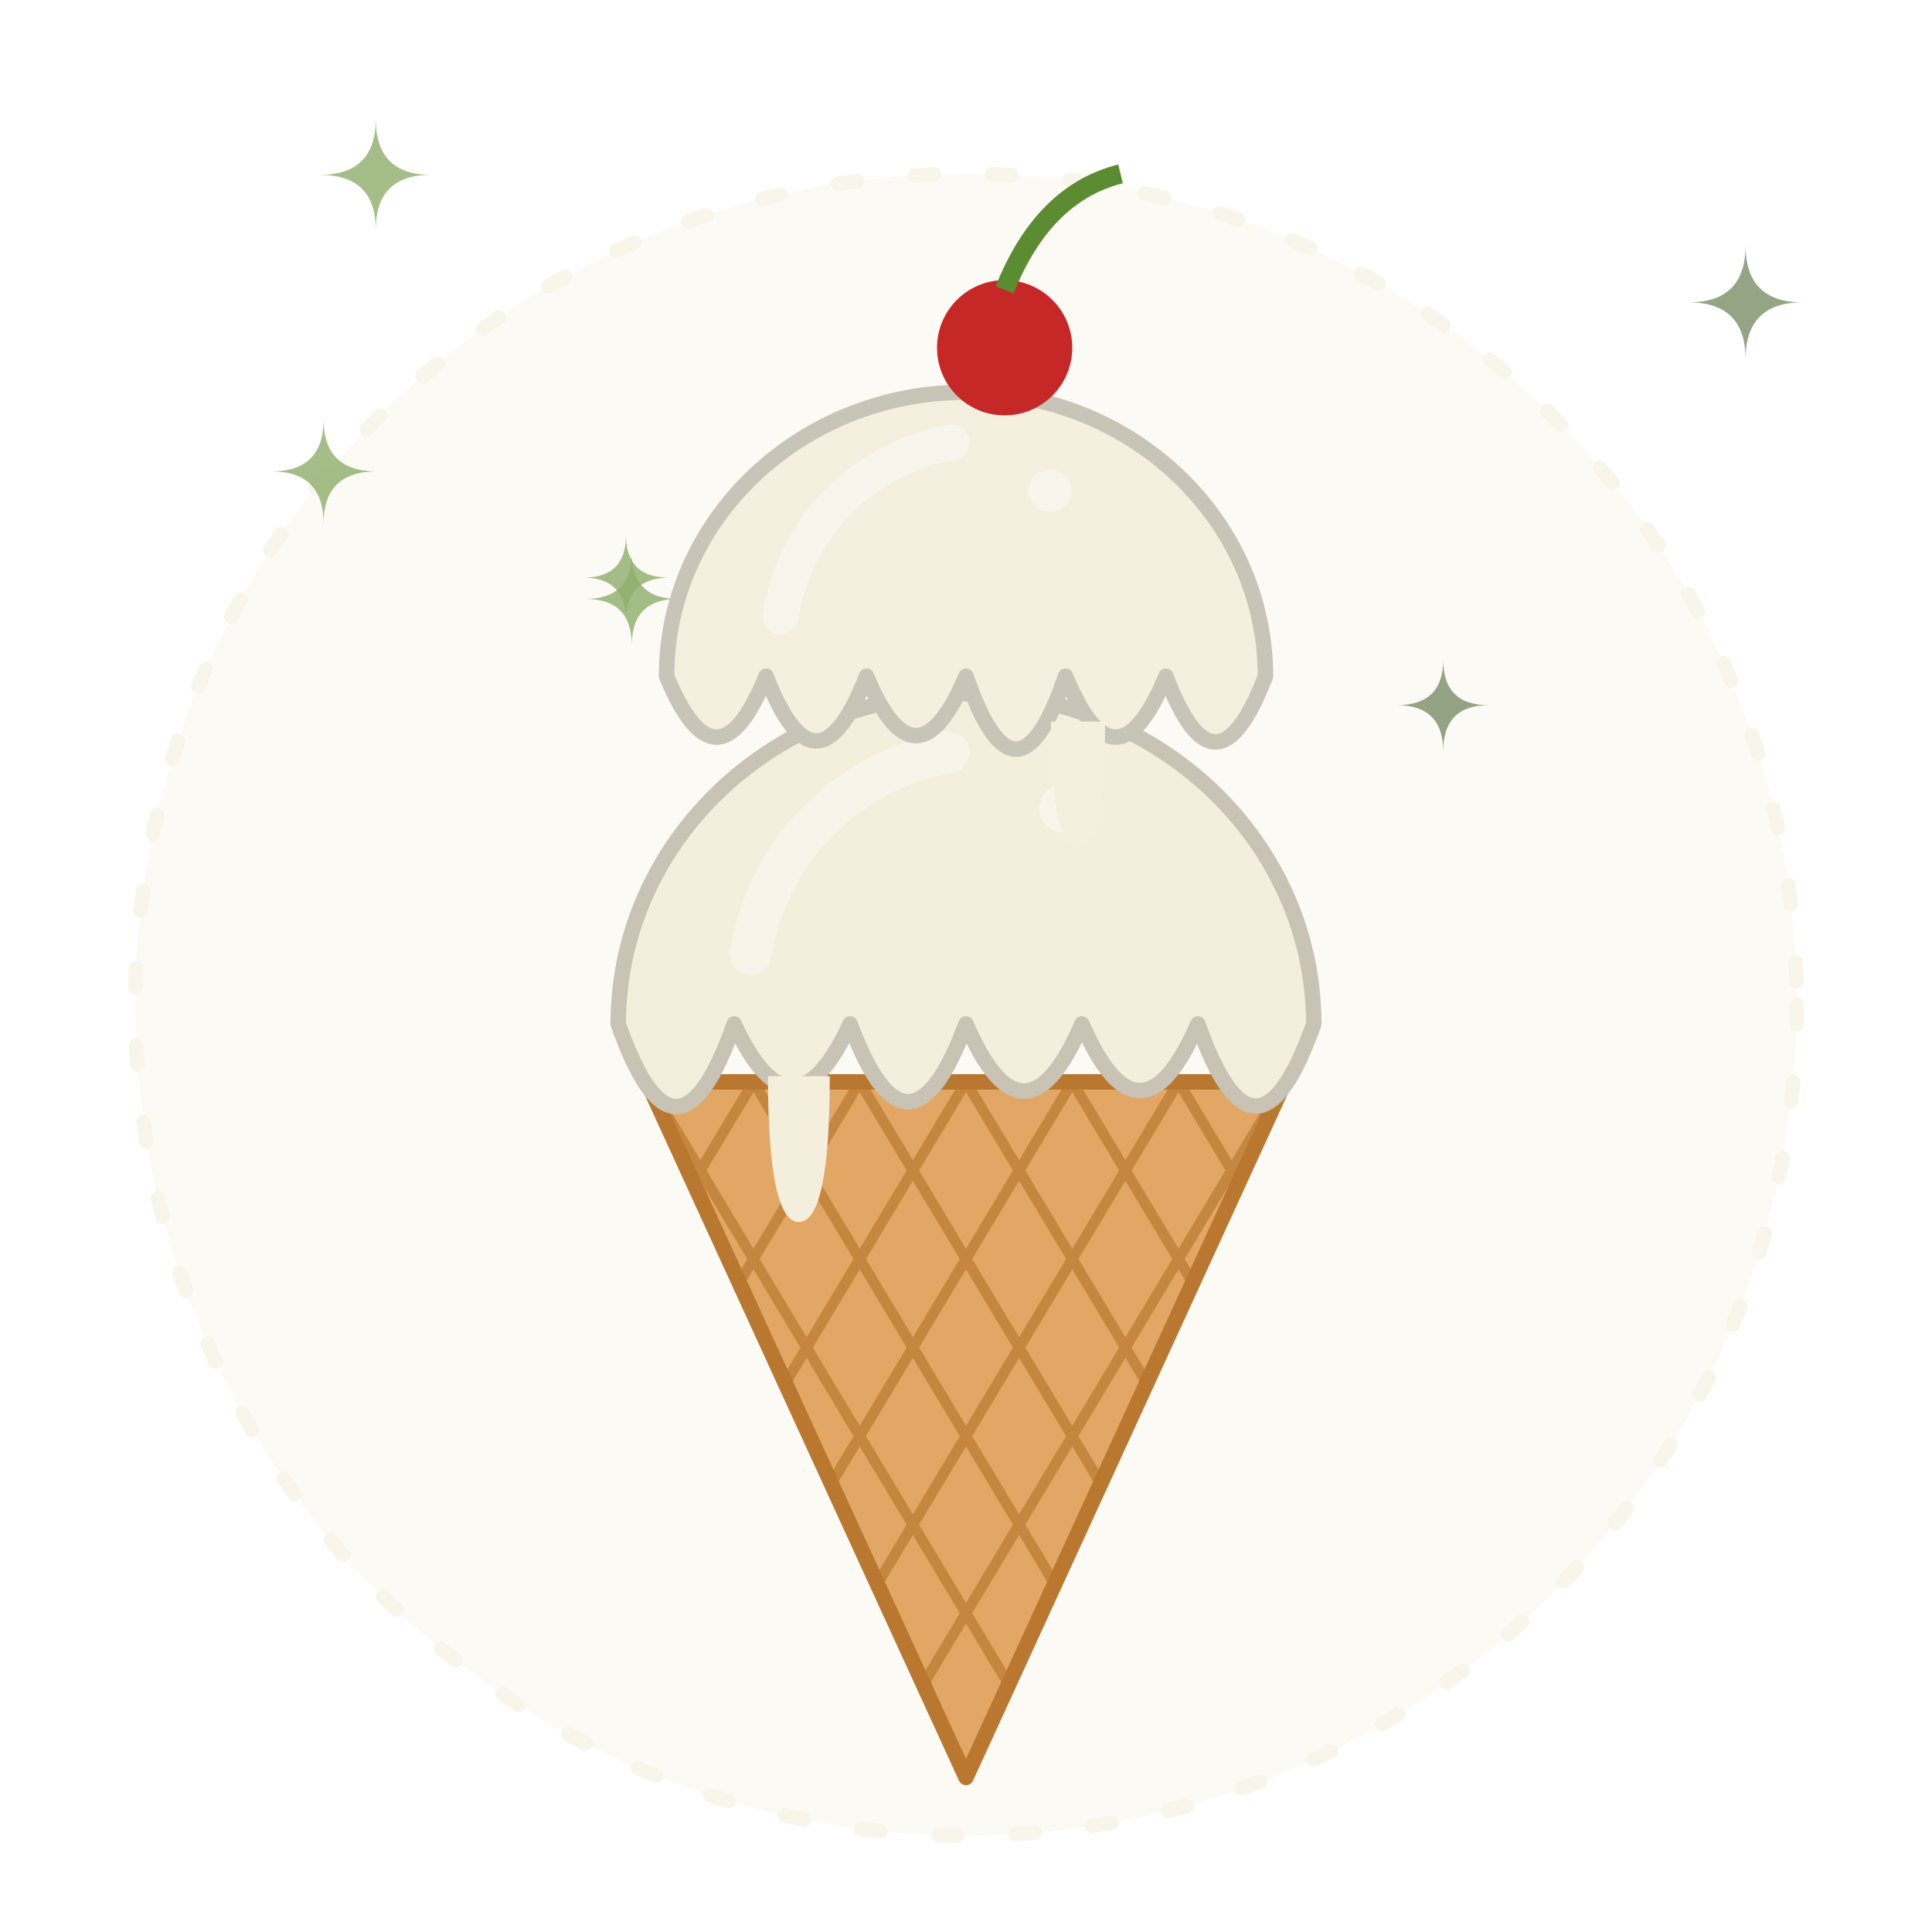
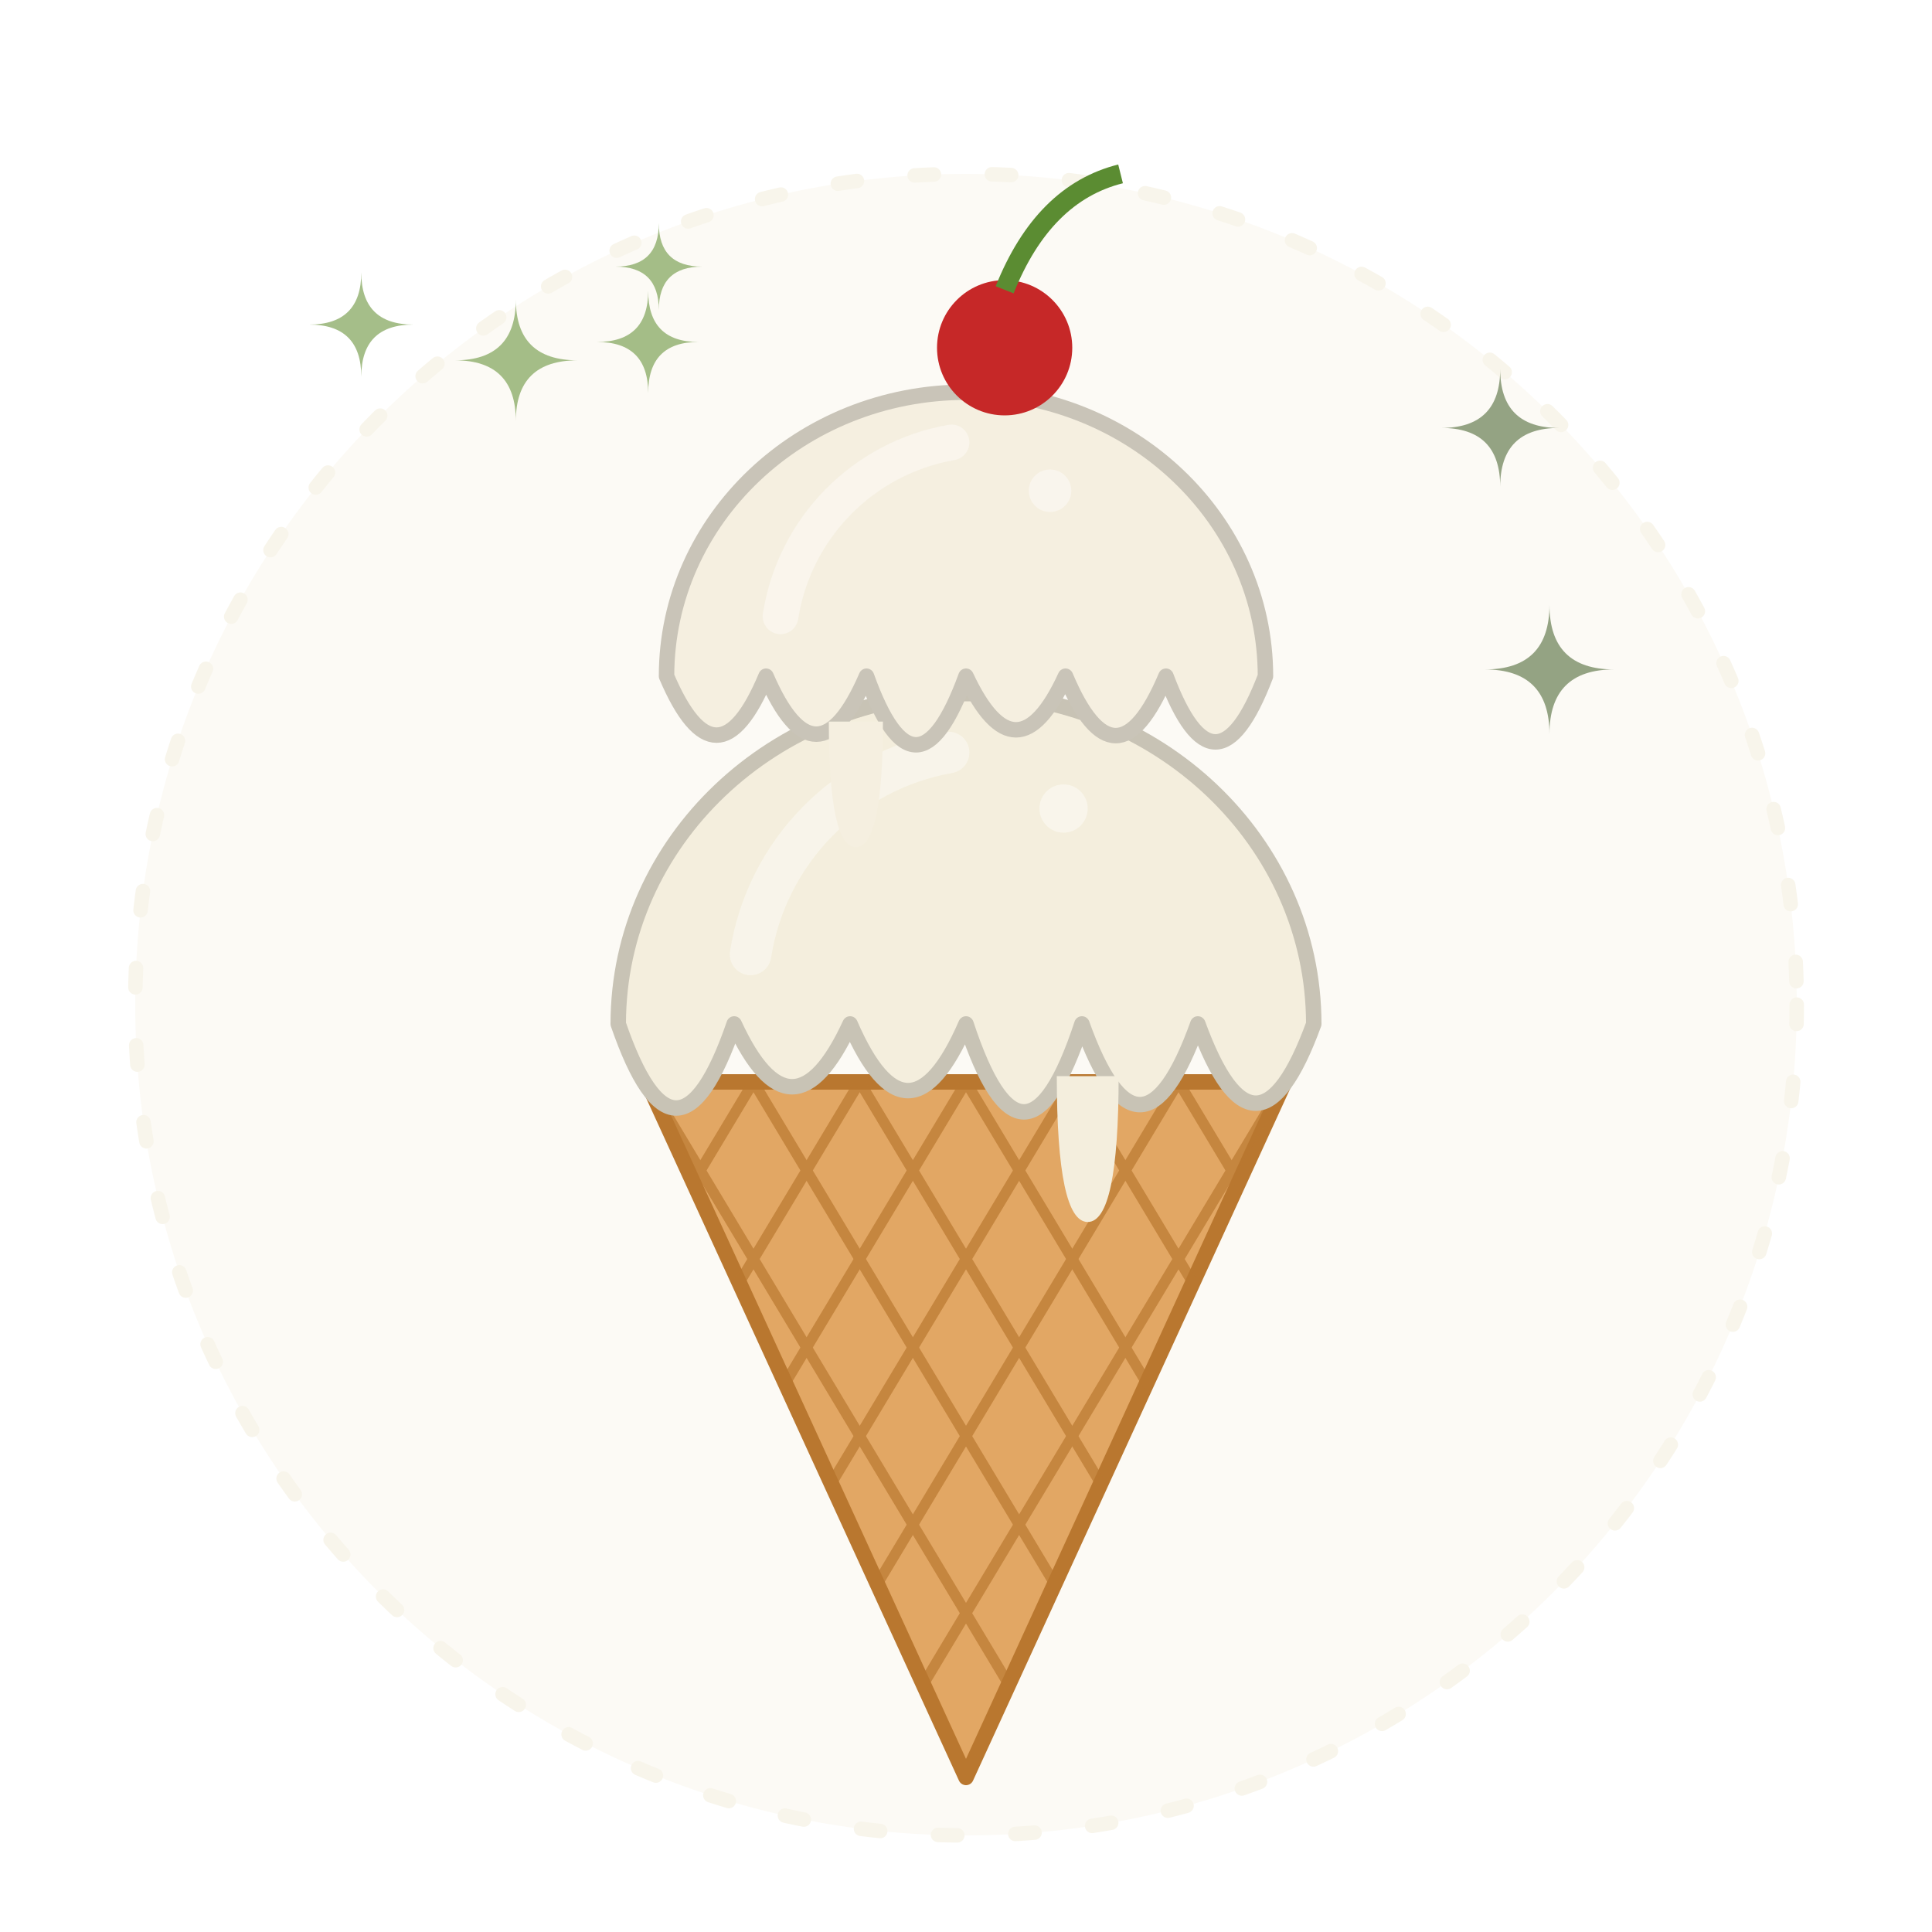
<svg xmlns="http://www.w3.org/2000/svg" viewBox="0 0 200 200" class="art">
  <circle cx="100" cy="104" r="86" fill="#FCFAF5" />
  <circle cx="100" cy="104" r="86" fill="none" stroke="#F8F5EB" stroke-width="1.5" stroke-dasharray="2 6" stroke-linecap="round" />
-   <path d="M64.8,55.4 Q64.8,59.8 69.3,59.8 Q64.8,59.8 64.8,64.3 Q64.8,59.8 60.4,59.8 Q64.8,59.8 64.8,55.4Z" fill="#8FAE6B" opacity="0.8" />
-   <path d="M33.5,43.4 Q33.5,48.8 39.0,48.8 Q33.5,48.8 33.5,54.2 Q33.5,48.8 28.1,48.8 Q33.5,48.8 33.5,43.4Z" fill="#8FAE6B" opacity="0.8" />
-   <path d="M38.9,12.3 Q38.9,18.1 44.6,18.1 Q38.9,18.1 38.9,23.8 Q38.9,18.1 33.1,18.1 Q38.9,18.1 38.9,12.3Z" fill="#8FAE6B" opacity="0.8" />
-   <path d="M65.4,57.2 Q65.4,62.0 70.2,62.0 Q65.4,62.0 65.4,66.8 Q65.4,62.0 60.6,62.0 Q65.4,62.0 65.4,57.2Z" fill="#8FAE6B" opacity="0.8" />
-   <path d="M180.7,25.4 Q180.7,31.3 186.6,31.3 Q180.7,31.3 180.7,37.2 Q180.7,31.3 174.8,31.3 Q180.7,31.3 180.7,25.4Z" fill="#7B8D67" opacity="0.8" />
-   <path d="M149.4,68.3 Q149.4,73.0 154.1,73.0 Q149.4,73.0 149.4,77.8 Q149.4,73.0 144.6,73.0 Q149.4,73.0 149.4,68.3Z" fill="#7B8D67" opacity="0.8" />
+   <path d="M37.4,28.2 Q37.4,33.6 42.8,33.6 Q37.4,33.6 37.4,39.0 Q37.4,33.6 32.0,33.6 Q37.4,33.6 37.4,28.2Z" fill="#8FAE6B" opacity="0.8" />
+   <path d="M67.1,30.1 Q67.1,35.4 72.3,35.4 Q67.1,35.4 67.1,40.7 Q67.1,35.4 61.8,35.4 Q67.1,35.4 67.1,30.1Z" fill="#8FAE6B" opacity="0.8" />
+   <path d="M53.4,31.0 Q53.4,37.3 59.8,37.3 Q53.4,37.3 53.4,43.6 Q53.4,37.3 47.1,37.3 Q53.4,37.3 53.4,31.0Z" fill="#8FAE6B" opacity="0.8" />
+   <path d="M68.2,23.1 Q68.2,27.6 72.7,27.6 Q68.2,27.6 68.2,32.1 Q68.2,27.6 63.7,27.6 Q68.2,27.6 68.2,23.1Z" fill="#8FAE6B" opacity="0.8" />
+   <path d="M160.4,62.6 Q160.4,69.3 167.1,69.3 Q160.4,69.3 160.4,76.0 Q160.4,69.3 153.7,69.3 Q160.4,69.3 160.4,62.6Z" fill="#7B8D67" opacity="0.8" />
+   <path d="M155.3,38.2 Q155.3,44.3 161.4,44.3 Q155.3,44.3 155.3,50.4 Q155.3,44.3 149.2,44.3 Q155.3,44.3 155.3,38.2Z" fill="#7B8D67" opacity="0.8" />
  <path d="M67.0,112 L133.0,112 L100,184 Z" fill="#E2A764" stroke="#B9772F" stroke-width="1.6" stroke-linejoin="round" />
  <clipPath id="cone100112">
    <path d="M67.0,112 L133.0,112 L100,184 Z" />
  </clipPath>
  <g clip-path="url(#cone100112)" opacity="0.7">
    <line x1="1.0" y1="112" x2="44.2" y2="184" stroke="#B9772F" stroke-width="1.1" />
    <line x1="67.0" y1="112" x2="23.8" y2="184" stroke="#B9772F" stroke-width="1.1" />
    <line x1="12.0" y1="112" x2="55.2" y2="184" stroke="#B9772F" stroke-width="1.1" />
    <line x1="78.0" y1="112" x2="34.8" y2="184" stroke="#B9772F" stroke-width="1.1" />
    <line x1="23.0" y1="112" x2="66.2" y2="184" stroke="#B9772F" stroke-width="1.1" />
    <line x1="89.0" y1="112" x2="45.8" y2="184" stroke="#B9772F" stroke-width="1.1" />
    <line x1="34.0" y1="112" x2="77.2" y2="184" stroke="#B9772F" stroke-width="1.1" />
    <line x1="100.0" y1="112" x2="56.8" y2="184" stroke="#B9772F" stroke-width="1.1" />
    <line x1="45.0" y1="112" x2="88.2" y2="184" stroke="#B9772F" stroke-width="1.1" />
    <line x1="111.0" y1="112" x2="67.8" y2="184" stroke="#B9772F" stroke-width="1.1" />
    <line x1="56.0" y1="112" x2="99.2" y2="184" stroke="#B9772F" stroke-width="1.1" />
    <line x1="122.0" y1="112" x2="78.8" y2="184" stroke="#B9772F" stroke-width="1.1" />
    <line x1="67.0" y1="112" x2="110.2" y2="184" stroke="#B9772F" stroke-width="1.1" />
    <line x1="133.0" y1="112" x2="89.8" y2="184" stroke="#B9772F" stroke-width="1.1" />
    <line x1="78.0" y1="112" x2="121.2" y2="184" stroke="#B9772F" stroke-width="1.1" />
    <line x1="144.0" y1="112" x2="100.8" y2="184" stroke="#B9772F" stroke-width="1.1" />
    <line x1="89.0" y1="112" x2="132.2" y2="184" stroke="#B9772F" stroke-width="1.1" />
    <line x1="155.0" y1="112" x2="111.8" y2="184" stroke="#B9772F" stroke-width="1.1" />
    <line x1="100.0" y1="112" x2="143.2" y2="184" stroke="#B9772F" stroke-width="1.1" />
    <line x1="166.0" y1="112" x2="122.8" y2="184" stroke="#B9772F" stroke-width="1.1" />
    <line x1="111.0" y1="112" x2="154.2" y2="184" stroke="#B9772F" stroke-width="1.1" />
    <line x1="177.0" y1="112" x2="133.8" y2="184" stroke="#B9772F" stroke-width="1.1" />
    <line x1="122.0" y1="112" x2="165.2" y2="184" stroke="#B9772F" stroke-width="1.1" />
    <line x1="188.0" y1="112" x2="144.8" y2="184" stroke="#B9772F" stroke-width="1.1" />
    <line x1="133.0" y1="112" x2="176.2" y2="184" stroke="#B9772F" stroke-width="1.1" />
    <line x1="199.0" y1="112" x2="155.8" y2="184" stroke="#B9772F" stroke-width="1.1" />
    <line x1="144.0" y1="112" x2="187.2" y2="184" stroke="#B9772F" stroke-width="1.1" />
    <line x1="210.0" y1="112" x2="166.8" y2="184" stroke="#B9772F" stroke-width="1.1" />
  </g>
-   <path d="M64.0,106.0 A36.0,34.2 0 0 1 136.0,106.0 Q130.0,123.0 124.0,106.0 Q118.0,119.8 112.0,106.0 Q106.0,119.9 100.0,106.0 Q94.0,122.1 88.0,106.0 Q82.0,119.0 76.0,106.0 Q70.0,123.1 64.0,106.0 Z" fill="#F4EEDD" stroke="#C8C3B5" stroke-width="1.6" stroke-linejoin="round" />
-   <path d="M79.5,111.4 q0,15.1 3.2,15.1 q3.2,0 3.2,-15.1z" fill="#F4EEDD" />
+   <path d="M64.0,106.0 A36.0,34.2 0 0 1 136.0,106.0 Q130.0,122.4 124.0,106.0 Q118.0,122.7 112.0,106.0 Q106.0,124.2 100.0,106.0 Q94.0,119.8 88.0,106.0 Q82.0,119.0 76.0,106.0 Q70.0,123.4 64.0,106.0 Z" fill="#F4EEDD" stroke="#C8C3B5" stroke-width="1.6" stroke-linejoin="round" />
+   <path d="M109.4,111.4 q0,15.1 3.2,15.1 q3.2,0 3.2,-15.1z" fill="#F4EEDD" />
  <path d="M77.7,98.8 A25.2,25.2 0 0 1 98.2,77.9" fill="none" stroke="#F9F6EC" stroke-width="4.3" stroke-linecap="round" opacity="0.85" />
  <circle cx="110.1" cy="83.7" r="2.5" fill="#F9F6EC" opacity="0.9" />
-   <path d="M69.0,70.0 A31.0,29.4 0 0 1 131.0,70.0 Q125.8,83.6 120.7,70.0 Q115.5,82.6 110.3,70.0 Q105.2,85.1 100.0,70.0 Q94.8,82.3 89.7,70.0 Q84.5,83.4 79.3,70.0 Q74.2,82.6 69.0,70.0 Z" fill="#F5EFE0" stroke="#C9C4B8" stroke-width="1.6" stroke-linejoin="round" />
-   <path d="M108.8,74.7 q0,13.0 2.8,13.0 q2.8,0 2.8,-13.0z" fill="#F5EFE0" />
+   <path d="M69.0,70.0 A31.0,29.4 0 0 1 131.0,70.0 Q125.8,83.6 120.7,70.0 Q115.5,82.3 110.3,70.0 Q105.2,81.1 100.0,70.0 Q94.8,84.2 89.7,70.0 Q84.5,82.0 79.3,70.0 Q74.2,82.2 69.0,70.0 Z" fill="#F5EFE0" stroke="#C9C4B8" stroke-width="1.6" stroke-linejoin="round" />
+   <path d="M85.8,74.7 q0,13.0 2.8,13.0 q2.8,0 2.8,-13.0z" fill="#F5EFE0" />
  <path d="M80.8,63.8 A21.7,21.7 0 0 1 98.5,45.8" fill="none" stroke="#FAF6EE" stroke-width="3.7" stroke-linecap="round" opacity="0.85" />
  <circle cx="108.7" cy="50.8" r="2.2" fill="#FAF6EE" opacity="0.9" />
  <circle cx="104" cy="36" r="7" fill="#C62828" />
  <path d="M104,30 q4,-10 12,-12" stroke="#5B8C32" stroke-width="2" fill="none" />
</svg>
